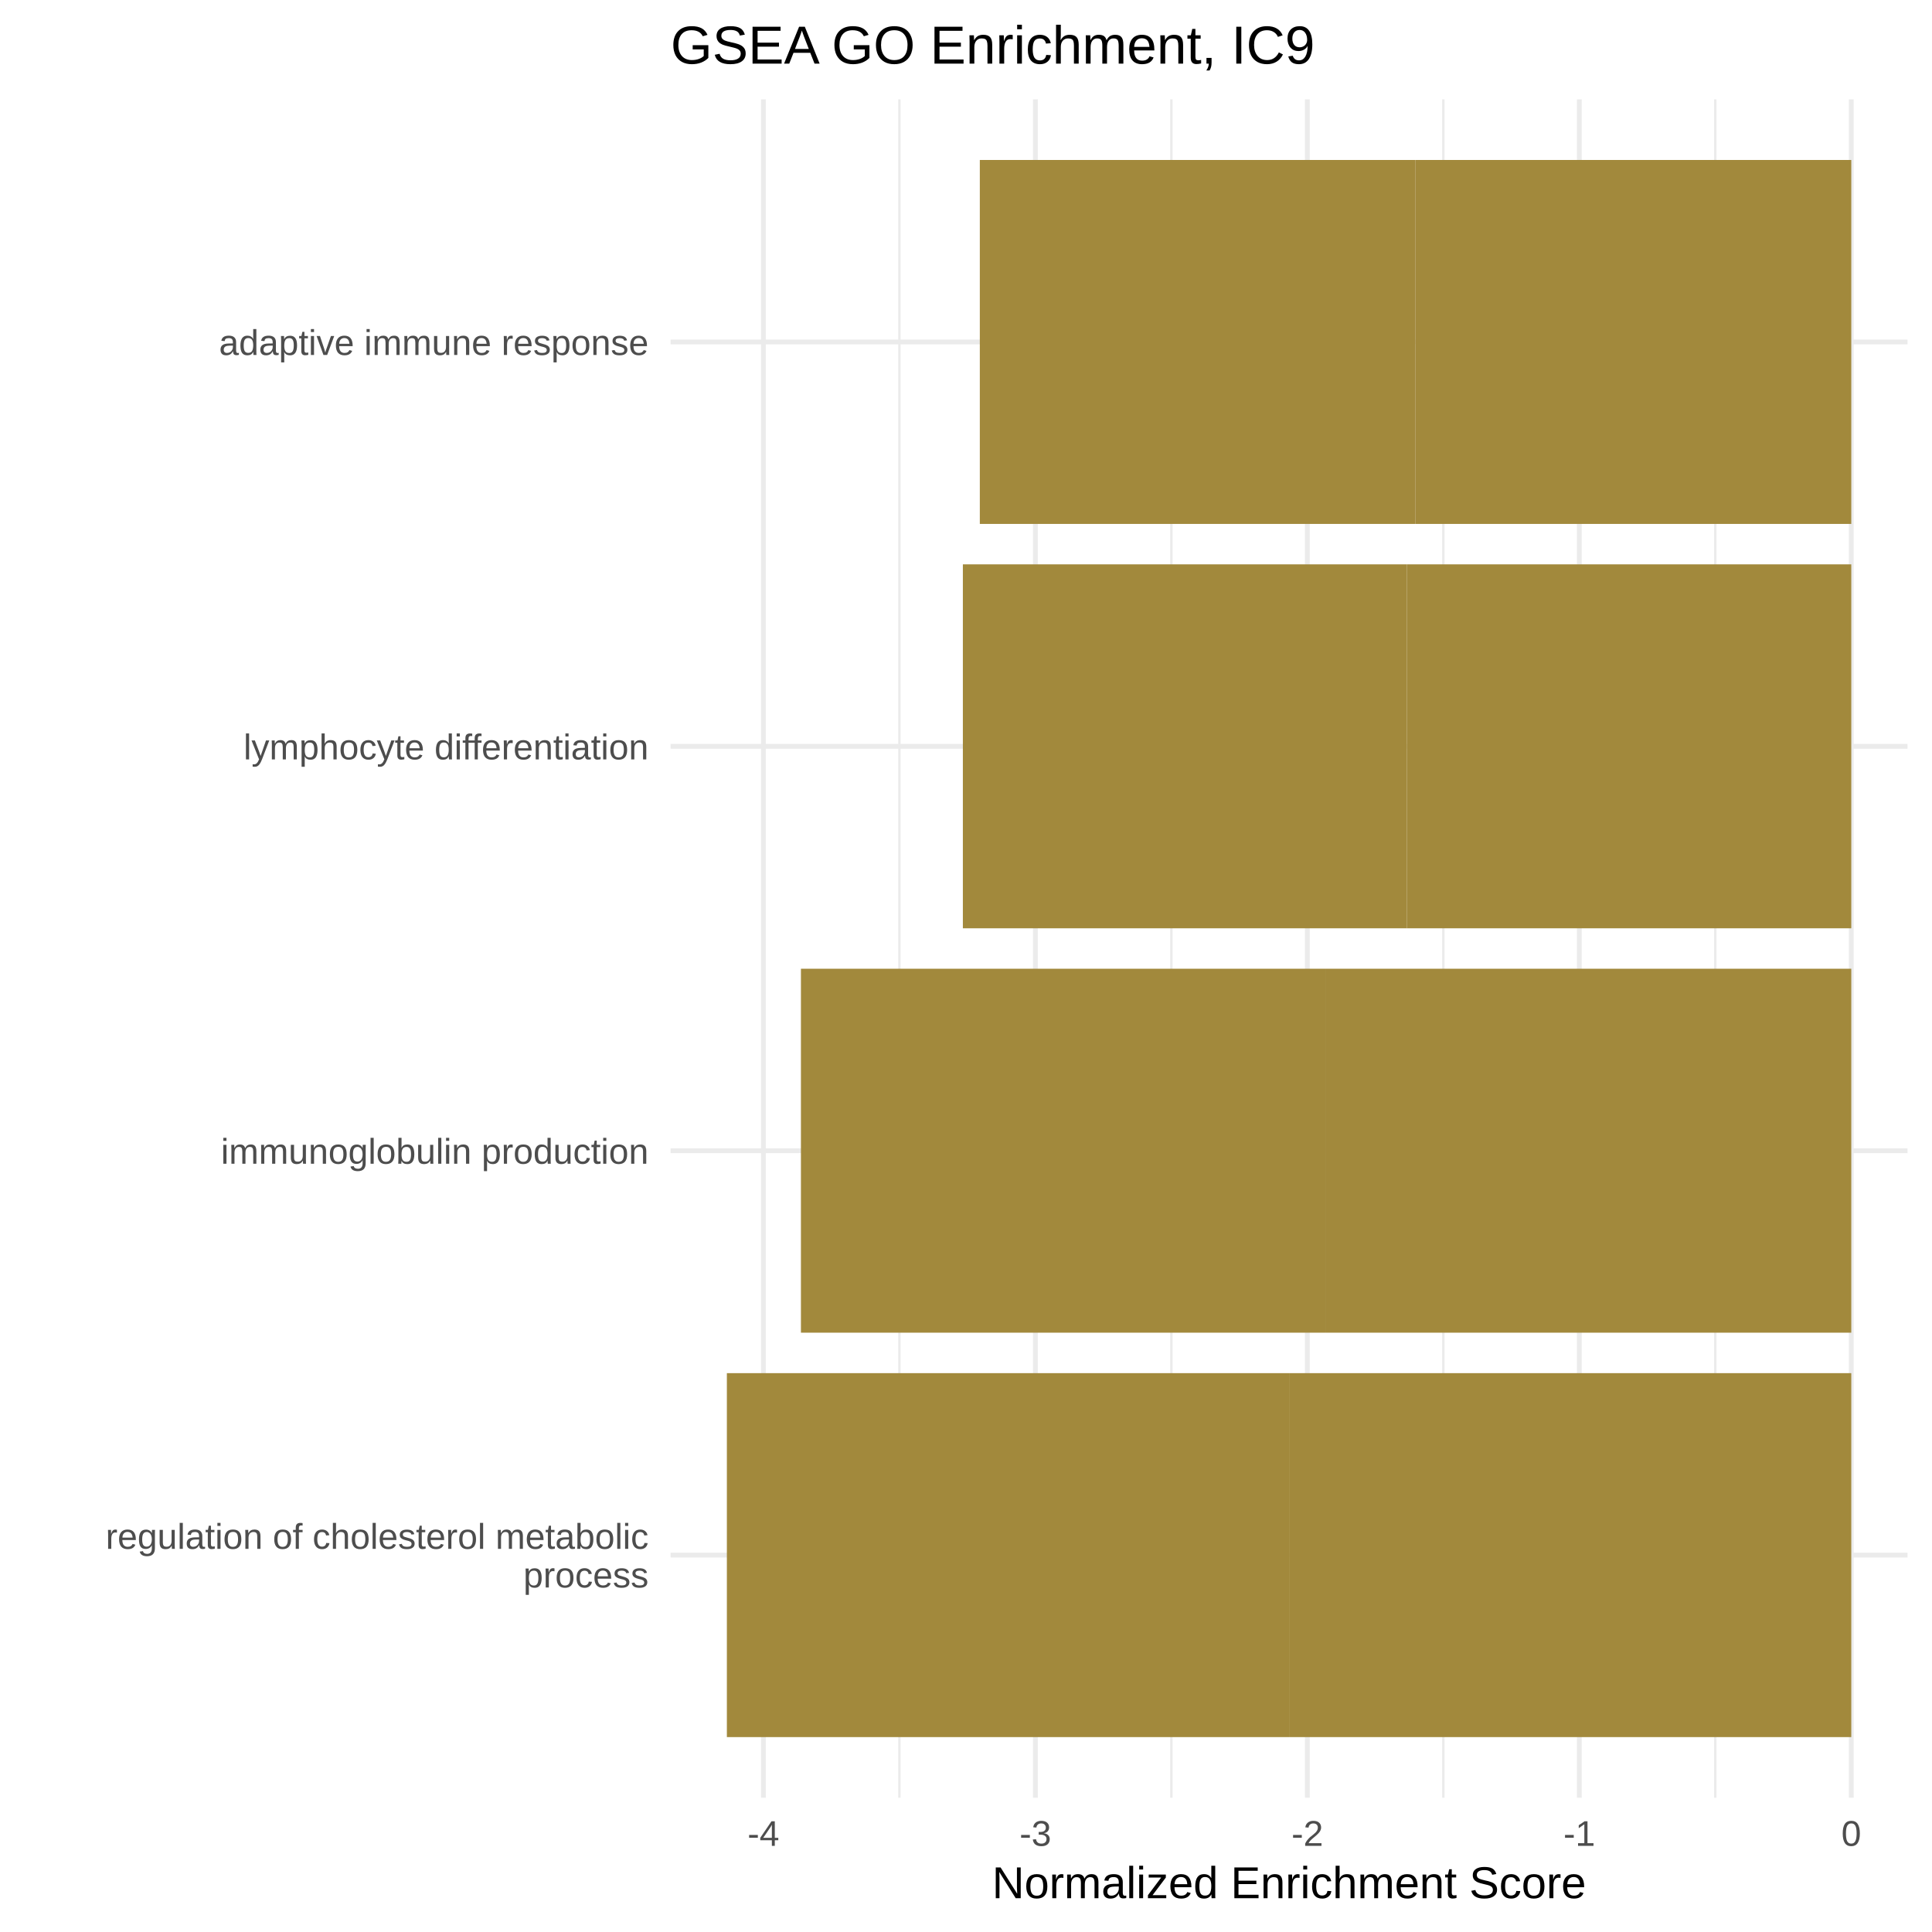
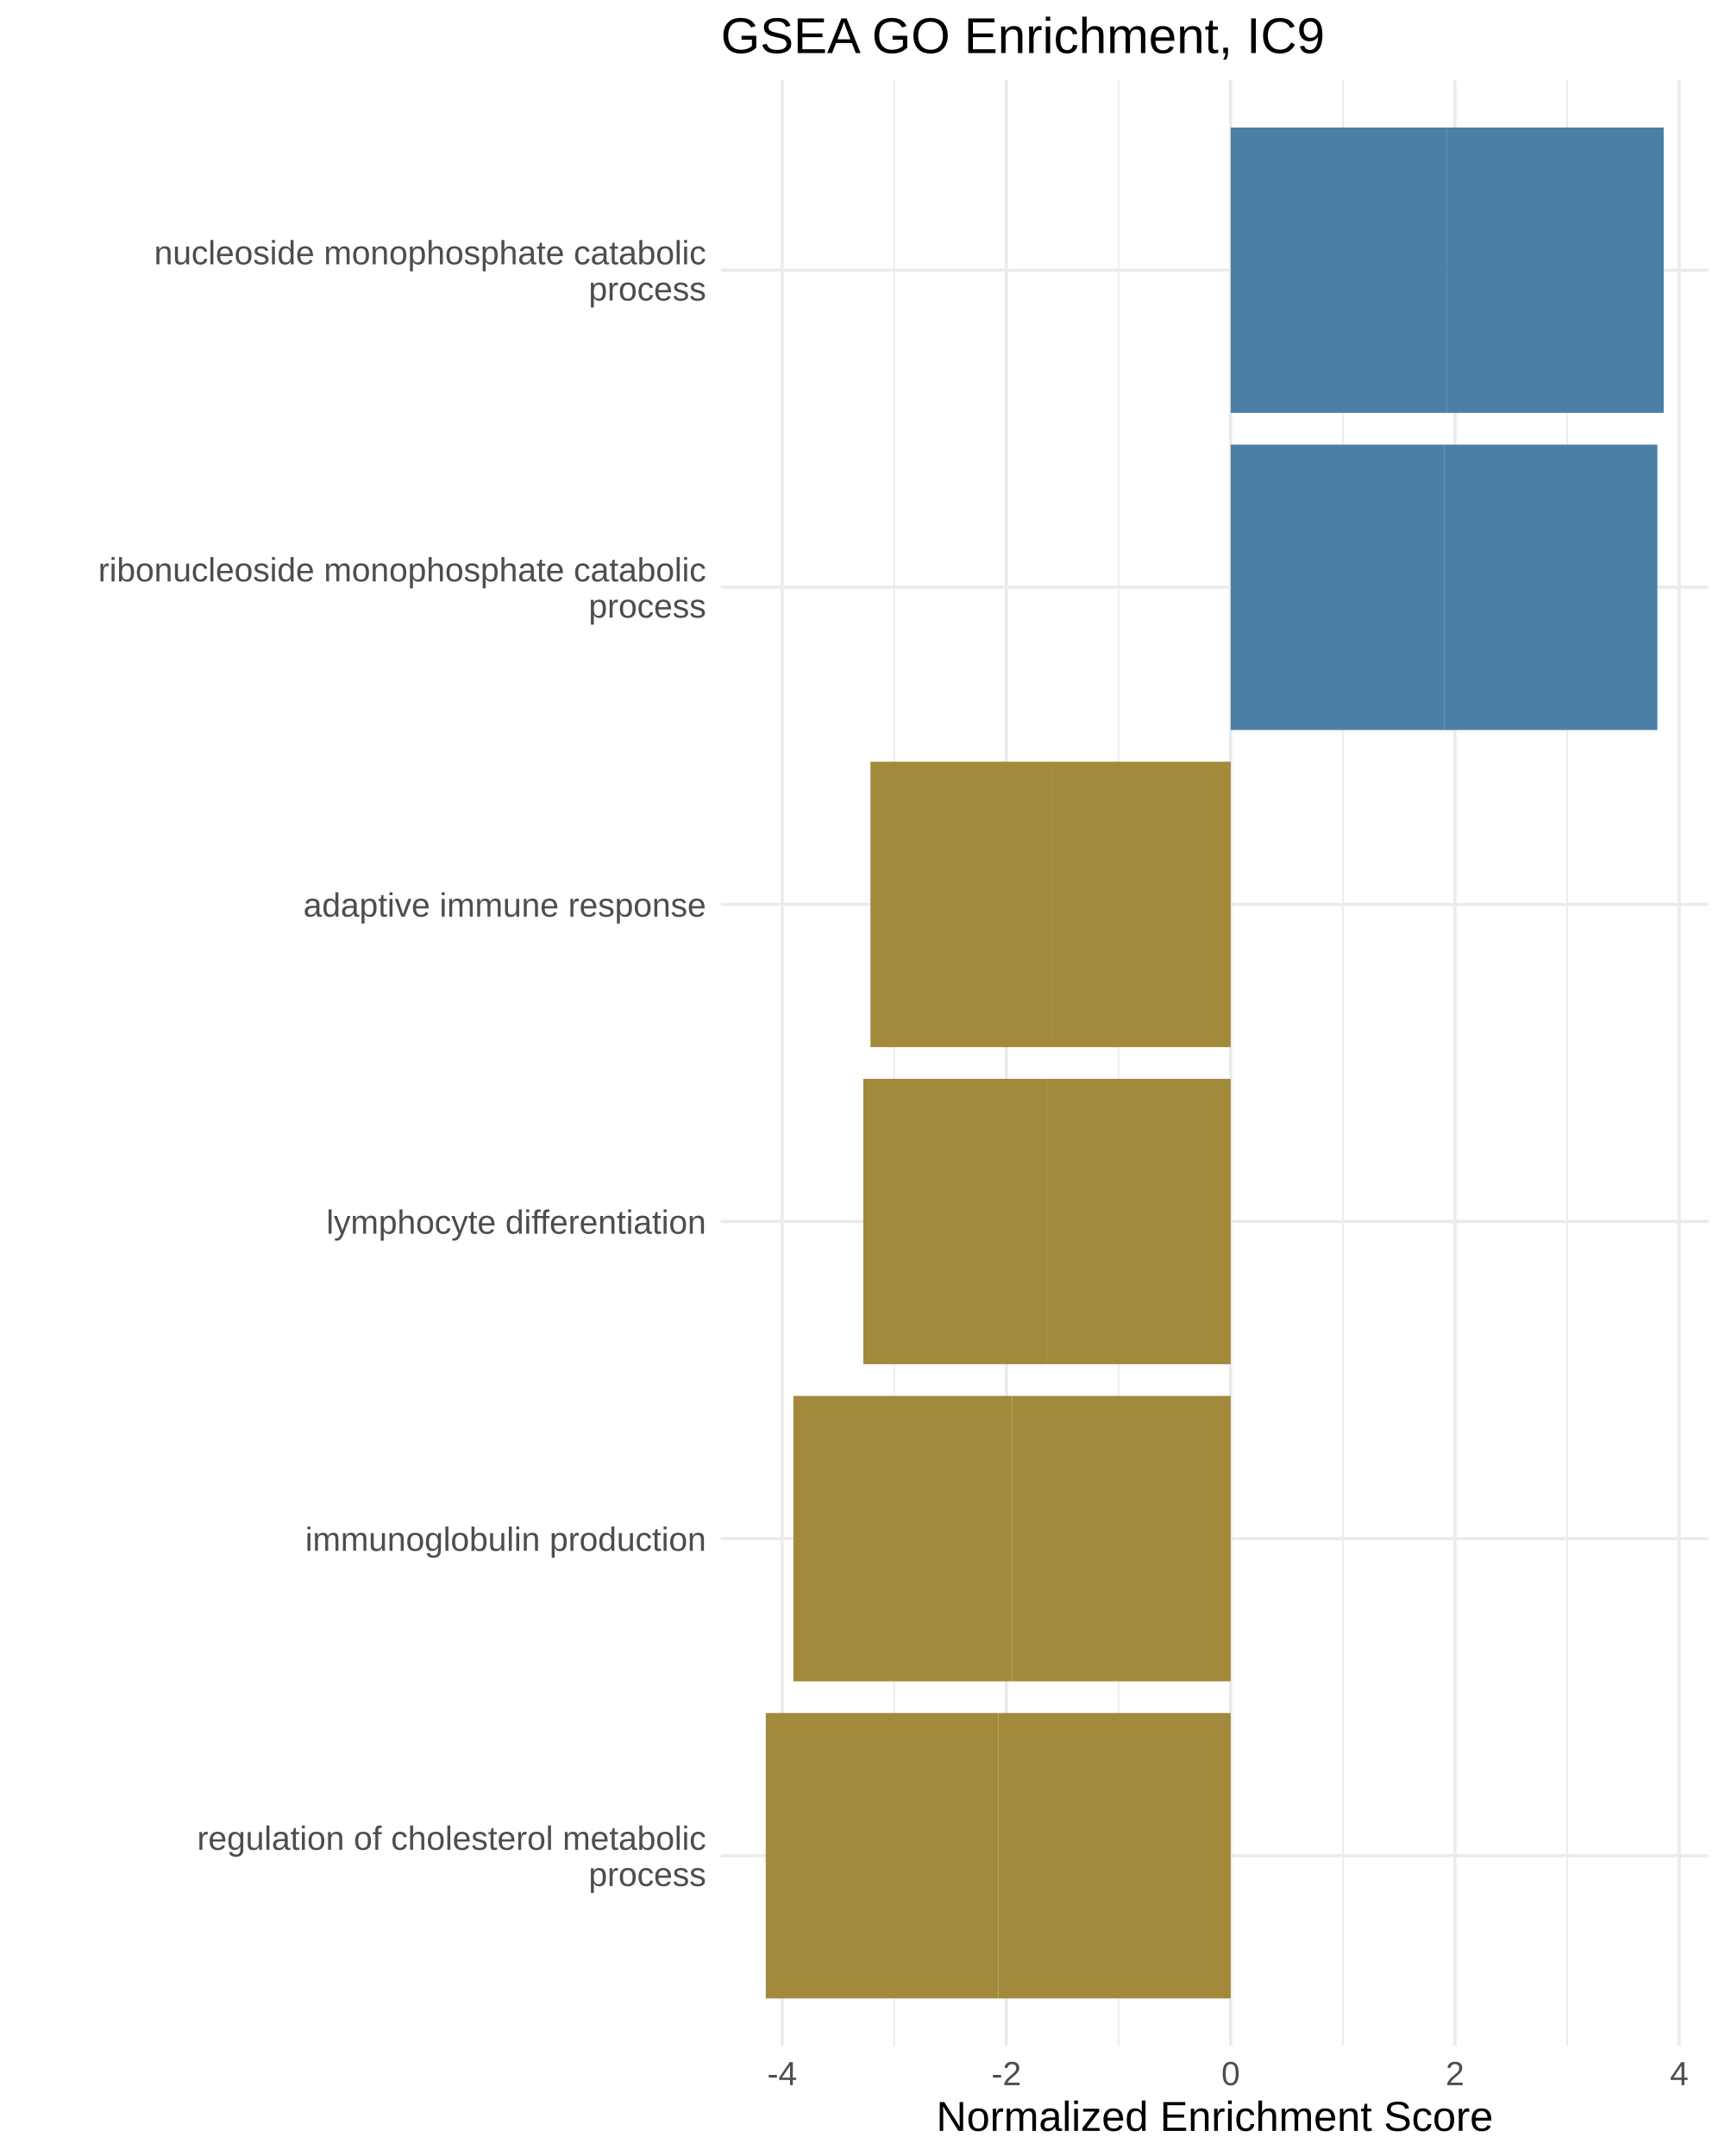
- <svg xmlns="http://www.w3.org/2000/svg" class="svglite" width="432.00pt" height="432.00pt" viewBox="0 0 432.00 432.00">
+ <svg xmlns="http://www.w3.org/2000/svg" class="svglite" width="576.00pt" height="720.00pt" viewBox="0 0 576.00 720.00">
  <defs>
    <style type="text/css">
    .svglite line, .svglite polyline, .svglite polygon, .svglite path, .svglite rect, .svglite circle {
      fill: none;
      stroke: #000000;
      stroke-linecap: round;
      stroke-linejoin: round;
      stroke-miterlimit: 10.00;
    }
    .svglite text {
      white-space: pre;
    }
  </style>
  </defs>
  <rect width="100%" height="100%" style="stroke: none; fill: none;" />
  <defs>
-     <clipPath id="cpMC4wMHw0MzIuMDB8MC4wMHw0MzIuMDA=">
-       <rect x="0.00" y="0.00" width="432.00" height="432.00" />
+     <clipPath id="cpMC4wMHw1NzYuMDB8MC4wMHw3MjAuMDA=">
+       <rect x="0.00" y="0.00" width="576.00" height="720.00" />
    </clipPath>
  </defs>
-   <g clip-path="url(#cpMC4wMHw0MzIuMDB8MC4wMHw0MzIuMDA=)">
+   <g clip-path="url(#cpMC4wMHw1NzYuMDB8MC4wMHw3MjAuMDA=)">
</g>
  <defs>
-     <clipPath id="cpMTQ5Ljk1fDQyNi41MnwyMi4yMXw0MDEuOTg=">
-       <rect x="149.95" y="22.21" width="276.57" height="379.77" />
+     <clipPath id="cpMjQwLjcxfDU3MC41MnwyNi43MHw2ODMuMjU=">
+       <rect x="240.71" y="26.70" width="329.81" height="656.56" />
    </clipPath>
  </defs>
-   <g clip-path="url(#cpMTQ5Ljk1fDQyNi41MnwyMi4yMXw0MDEuOTg=)">
-     <polyline points="201.11,401.98 201.11,22.21 " style="stroke-width: 0.53; stroke: #EBEBEB; stroke-linecap: butt;" />
-     <polyline points="261.92,401.98 261.92,22.21 " style="stroke-width: 0.53; stroke: #EBEBEB; stroke-linecap: butt;" />
-     <polyline points="322.73,401.98 322.73,22.21 " style="stroke-width: 0.53; stroke: #EBEBEB; stroke-linecap: butt;" />
-     <polyline points="383.54,401.98 383.54,22.21 " style="stroke-width: 0.53; stroke: #EBEBEB; stroke-linecap: butt;" />
-     <polyline points="149.95,347.73 426.52,347.73 " style="stroke-width: 1.07; stroke: #EBEBEB; stroke-linecap: butt;" />
-     <polyline points="149.95,257.30 426.52,257.30 " style="stroke-width: 1.07; stroke: #EBEBEB; stroke-linecap: butt;" />
-     <polyline points="149.95,166.88 426.52,166.88 " style="stroke-width: 1.07; stroke: #EBEBEB; stroke-linecap: butt;" />
-     <polyline points="149.95,76.46 426.52,76.46 " style="stroke-width: 1.07; stroke: #EBEBEB; stroke-linecap: butt;" />
-     <polyline points="170.70,401.98 170.70,22.21 " style="stroke-width: 1.07; stroke: #EBEBEB; stroke-linecap: butt;" />
-     <polyline points="231.52,401.98 231.52,22.21 " style="stroke-width: 1.07; stroke: #EBEBEB; stroke-linecap: butt;" />
-     <polyline points="292.33,401.98 292.33,22.21 " style="stroke-width: 1.07; stroke: #EBEBEB; stroke-linecap: butt;" />
-     <polyline points="353.14,401.98 353.14,22.21 " style="stroke-width: 1.07; stroke: #EBEBEB; stroke-linecap: butt;" />
-     <polyline points="413.95,401.98 413.95,22.21 " style="stroke-width: 1.07; stroke: #EBEBEB; stroke-linecap: butt;" />
-     <rect x="316.52" y="35.77" width="97.43" height="81.38" style="stroke-width: 1.07; stroke: none; stroke-linecap: butt; stroke-linejoin: miter; fill: #A2893C;" />
-     <rect x="314.63" y="126.19" width="99.32" height="81.38" style="stroke-width: 1.07; stroke: none; stroke-linecap: butt; stroke-linejoin: miter; fill: #A2893C;" />
-     <rect x="296.52" y="216.61" width="117.43" height="81.38" style="stroke-width: 1.07; stroke: none; stroke-linecap: butt; stroke-linejoin: miter; fill: #A2893C;" />
-     <rect x="288.24" y="307.04" width="125.71" height="81.38" style="stroke-width: 1.07; stroke: none; stroke-linecap: butt; stroke-linejoin: miter; fill: #A2893C;" />
-     <rect x="162.53" y="307.04" width="125.71" height="81.38" style="stroke-width: 1.07; stroke: none; stroke-linecap: butt; stroke-linejoin: miter; fill: #A2893C;" />
-     <rect x="179.09" y="216.61" width="117.43" height="81.38" style="stroke-width: 1.07; stroke: none; stroke-linecap: butt; stroke-linejoin: miter; fill: #A2893C;" />
-     <rect x="215.30" y="126.19" width="99.32" height="81.38" style="stroke-width: 1.07; stroke: none; stroke-linecap: butt; stroke-linejoin: miter; fill: #A2893C;" />
-     <rect x="219.09" y="35.77" width="97.43" height="81.38" style="stroke-width: 1.07; stroke: none; stroke-linecap: butt; stroke-linejoin: miter; fill: #A2893C;" />
+   <g clip-path="url(#cpMjQwLjcxfDU3MC41MnwyNi43MHw2ODMuMjU=)">
+     <polyline points="298.61,683.25 298.61,26.70 " style="stroke-width: 0.53; stroke: #EBEBEB; stroke-linecap: butt;" />
+     <polyline points="373.50,683.25 373.50,26.70 " style="stroke-width: 0.53; stroke: #EBEBEB; stroke-linecap: butt;" />
+     <polyline points="448.39,683.25 448.39,26.70 " style="stroke-width: 0.53; stroke: #EBEBEB; stroke-linecap: butt;" />
+     <polyline points="523.27,683.25 523.27,26.70 " style="stroke-width: 0.53; stroke: #EBEBEB; stroke-linecap: butt;" />
+     <polyline points="240.71,619.72 570.52,619.72 " style="stroke-width: 1.07; stroke: #EBEBEB; stroke-linecap: butt;" />
+     <polyline points="240.71,513.82 570.52,513.82 " style="stroke-width: 1.07; stroke: #EBEBEB; stroke-linecap: butt;" />
+     <polyline points="240.71,407.92 570.52,407.92 " style="stroke-width: 1.07; stroke: #EBEBEB; stroke-linecap: butt;" />
+     <polyline points="240.71,302.03 570.52,302.03 " style="stroke-width: 1.07; stroke: #EBEBEB; stroke-linecap: butt;" />
+     <polyline points="240.71,196.13 570.52,196.13 " style="stroke-width: 1.07; stroke: #EBEBEB; stroke-linecap: butt;" />
+     <polyline points="240.71,90.24 570.52,90.24 " style="stroke-width: 1.07; stroke: #EBEBEB; stroke-linecap: butt;" />
+     <polyline points="261.17,683.25 261.17,26.70 " style="stroke-width: 1.07; stroke: #EBEBEB; stroke-linecap: butt;" />
+     <polyline points="336.05,683.25 336.05,26.70 " style="stroke-width: 1.07; stroke: #EBEBEB; stroke-linecap: butt;" />
+     <polyline points="410.94,683.25 410.94,26.70 " style="stroke-width: 1.07; stroke: #EBEBEB; stroke-linecap: butt;" />
+     <polyline points="485.83,683.25 485.83,26.70 " style="stroke-width: 1.07; stroke: #EBEBEB; stroke-linecap: butt;" />
+     <polyline points="560.72,683.25 560.72,26.70 " style="stroke-width: 1.07; stroke: #EBEBEB; stroke-linecap: butt;" />
+     <rect x="410.94" y="42.58" width="72.29" height="95.31" style="stroke-width: 1.07; stroke: none; stroke-linecap: butt; stroke-linejoin: miter; fill: #4C7FA5;" />
+     <rect x="410.94" y="148.48" width="71.24" height="95.31" style="stroke-width: 1.07; stroke: none; stroke-linecap: butt; stroke-linejoin: miter; fill: #4C7FA5;" />
+     <rect x="350.80" y="254.38" width="60.14" height="95.31" style="stroke-width: 1.07; stroke: none; stroke-linecap: butt; stroke-linejoin: miter; fill: #A2893C;" />
+     <rect x="349.60" y="360.27" width="61.34" height="95.31" style="stroke-width: 1.07; stroke: none; stroke-linecap: butt; stroke-linejoin: miter; fill: #A2893C;" />
+     <rect x="337.93" y="466.17" width="73.01" height="95.31" style="stroke-width: 1.07; stroke: none; stroke-linecap: butt; stroke-linejoin: miter; fill: #A2893C;" />
+     <rect x="333.32" y="572.06" width="77.62" height="95.31" style="stroke-width: 1.07; stroke: none; stroke-linecap: butt; stroke-linejoin: miter; fill: #A2893C;" />
+     <rect x="255.70" y="572.06" width="77.62" height="95.31" style="stroke-width: 1.07; stroke: none; stroke-linecap: butt; stroke-linejoin: miter; fill: #A2893C;" />
+     <rect x="264.92" y="466.17" width="73.01" height="95.31" style="stroke-width: 1.07; stroke: none; stroke-linecap: butt; stroke-linejoin: miter; fill: #A2893C;" />
+     <rect x="288.26" y="360.27" width="61.34" height="95.31" style="stroke-width: 1.07; stroke: none; stroke-linecap: butt; stroke-linejoin: miter; fill: #A2893C;" />
+     <rect x="290.65" y="254.38" width="60.14" height="95.31" style="stroke-width: 1.07; stroke: none; stroke-linecap: butt; stroke-linejoin: miter; fill: #A2893C;" />
+     <rect x="482.18" y="148.48" width="71.24" height="95.31" style="stroke-width: 1.07; stroke: none; stroke-linecap: butt; stroke-linejoin: miter; fill: #4C7FA5;" />
+     <rect x="483.24" y="42.58" width="72.29" height="95.31" style="stroke-width: 1.07; stroke: none; stroke-linecap: butt; stroke-linejoin: miter; fill: #4C7FA5;" />
  </g>
-   <g clip-path="url(#cpMC4wMHw0MzIuMDB8MC4wMHw0MzIuMDA=)">
-     <text x="145.02" y="346.32" text-anchor="end" style="font-size: 8.00px;fill: #4D4D4D; font-family: &quot;Arimo&quot;;" textLength="139.54px" lengthAdjust="spacingAndGlyphs">regulation of cholesterol metabolic</text>
-     <text x="145.02" y="354.96" text-anchor="end" style="font-size: 8.00px;fill: #4D4D4D; font-family: &quot;Arimo&quot;;" textLength="30.75px" lengthAdjust="spacingAndGlyphs">process</text>
-     <text x="145.02" y="260.22" text-anchor="end" style="font-size: 8.00px;fill: #4D4D4D; font-family: &quot;Arimo&quot;;" textLength="110.20px" lengthAdjust="spacingAndGlyphs">immunoglobulin production</text>
-     <text x="145.02" y="169.80" text-anchor="end" style="font-size: 8.00px;fill: #4D4D4D; font-family: &quot;Arimo&quot;;" textLength="106.08px" lengthAdjust="spacingAndGlyphs">lymphocyte differentiation</text>
-     <text x="145.02" y="79.37" text-anchor="end" style="font-size: 8.00px;fill: #4D4D4D; font-family: &quot;Arimo&quot;;" textLength="109.27px" lengthAdjust="spacingAndGlyphs">adaptive immune response</text>
-     <text x="170.70" y="412.74" text-anchor="middle" style="font-size: 8.00px;fill: #4D4D4D; font-family: &quot;Arimo&quot;;" textLength="7.98px" lengthAdjust="spacingAndGlyphs">-4</text>
-     <text x="231.52" y="412.74" text-anchor="middle" style="font-size: 8.00px;fill: #4D4D4D; font-family: &quot;Arimo&quot;;" textLength="7.98px" lengthAdjust="spacingAndGlyphs">-3</text>
-     <text x="292.33" y="412.74" text-anchor="middle" style="font-size: 8.00px;fill: #4D4D4D; font-family: &quot;Arimo&quot;;" textLength="7.98px" lengthAdjust="spacingAndGlyphs">-2</text>
-     <text x="353.14" y="412.74" text-anchor="middle" style="font-size: 8.00px;fill: #4D4D4D; font-family: &quot;Arimo&quot;;" textLength="7.98px" lengthAdjust="spacingAndGlyphs">-1</text>
-     <text x="413.95" y="412.74" text-anchor="middle" style="font-size: 8.00px;fill: #4D4D4D; font-family: &quot;Arimo&quot;;" textLength="5.09px" lengthAdjust="spacingAndGlyphs">0</text>
-     <text x="288.24" y="424.44" text-anchor="middle" style="font-size: 10.00px; font-family: &quot;Arimo&quot;;" textLength="148.64px" lengthAdjust="spacingAndGlyphs">Normalized Enrichment Score</text>
-     <text x="149.95" y="14.23" style="font-size: 12.00px; font-family: &quot;Arimo&quot;;" textLength="155.35px" lengthAdjust="spacingAndGlyphs">GSEA GO Enrichment, IC9</text>
+   <g clip-path="url(#cpMC4wMHw1NzYuMDB8MC4wMHw3MjAuMDA=)">
+     <text x="235.78" y="617.75" text-anchor="end" style="font-size: 11.20px;fill: #4D4D4D; font-family: &quot;Arimo&quot;;" textLength="195.12px" lengthAdjust="spacingAndGlyphs">regulation of cholesterol metabolic</text>
+     <text x="235.78" y="629.84" text-anchor="end" style="font-size: 11.20px;fill: #4D4D4D; font-family: &quot;Arimo&quot;;" textLength="43.00px" lengthAdjust="spacingAndGlyphs">process</text>
+     <text x="235.78" y="517.90" text-anchor="end" style="font-size: 11.20px;fill: #4D4D4D; font-family: &quot;Arimo&quot;;" textLength="154.14px" lengthAdjust="spacingAndGlyphs">immunoglobulin production</text>
+     <text x="235.78" y="412.00" text-anchor="end" style="font-size: 11.20px;fill: #4D4D4D; font-family: &quot;Arimo&quot;;" textLength="148.36px" lengthAdjust="spacingAndGlyphs">lymphocyte differentiation</text>
+     <text x="235.78" y="306.11" text-anchor="end" style="font-size: 11.20px;fill: #4D4D4D; font-family: &quot;Arimo&quot;;" textLength="152.83px" lengthAdjust="spacingAndGlyphs">adaptive immune response</text>
+     <text x="235.78" y="194.16" text-anchor="end" style="font-size: 11.20px;fill: #4D4D4D; font-family: &quot;Arimo&quot;;" textLength="230.30px" lengthAdjust="spacingAndGlyphs">ribonucleoside monophosphate catabolic</text>
+     <text x="235.78" y="206.26" text-anchor="end" style="font-size: 11.20px;fill: #4D4D4D; font-family: &quot;Arimo&quot;;" textLength="43.00px" lengthAdjust="spacingAndGlyphs">process</text>
+     <text x="235.78" y="88.27" text-anchor="end" style="font-size: 11.20px;fill: #4D4D4D; font-family: &quot;Arimo&quot;;" textLength="208.64px" lengthAdjust="spacingAndGlyphs">nucleoside monophosphate catabolic</text>
+     <text x="235.78" y="100.36" text-anchor="end" style="font-size: 11.20px;fill: #4D4D4D; font-family: &quot;Arimo&quot;;" textLength="43.00px" lengthAdjust="spacingAndGlyphs">process</text>
+     <text x="261.17" y="696.34" text-anchor="middle" style="font-size: 11.20px;fill: #4D4D4D; font-family: &quot;Arimo&quot;;" textLength="11.16px" lengthAdjust="spacingAndGlyphs">-4</text>
+     <text x="336.05" y="696.34" text-anchor="middle" style="font-size: 11.20px;fill: #4D4D4D; font-family: &quot;Arimo&quot;;" textLength="11.16px" lengthAdjust="spacingAndGlyphs">-2</text>
+     <text x="410.94" y="696.34" text-anchor="middle" style="font-size: 11.20px;fill: #4D4D4D; font-family: &quot;Arimo&quot;;" textLength="7.12px" lengthAdjust="spacingAndGlyphs">0</text>
+     <text x="485.83" y="696.34" text-anchor="middle" style="font-size: 11.20px;fill: #4D4D4D; font-family: &quot;Arimo&quot;;" textLength="7.12px" lengthAdjust="spacingAndGlyphs">2</text>
+     <text x="560.72" y="696.34" text-anchor="middle" style="font-size: 11.20px;fill: #4D4D4D; font-family: &quot;Arimo&quot;;" textLength="7.12px" lengthAdjust="spacingAndGlyphs">4</text>
+     <text x="405.62" y="711.61" text-anchor="middle" style="font-size: 14.00px; font-family: &quot;Arimo&quot;;" textLength="207.99px" lengthAdjust="spacingAndGlyphs">Normalized Enrichment Score</text>
+     <text x="240.71" y="17.73" style="font-size: 16.80px; font-family: &quot;Arimo&quot;;" textLength="217.41px" lengthAdjust="spacingAndGlyphs">GSEA GO Enrichment, IC9</text>
  </g>
</svg>
